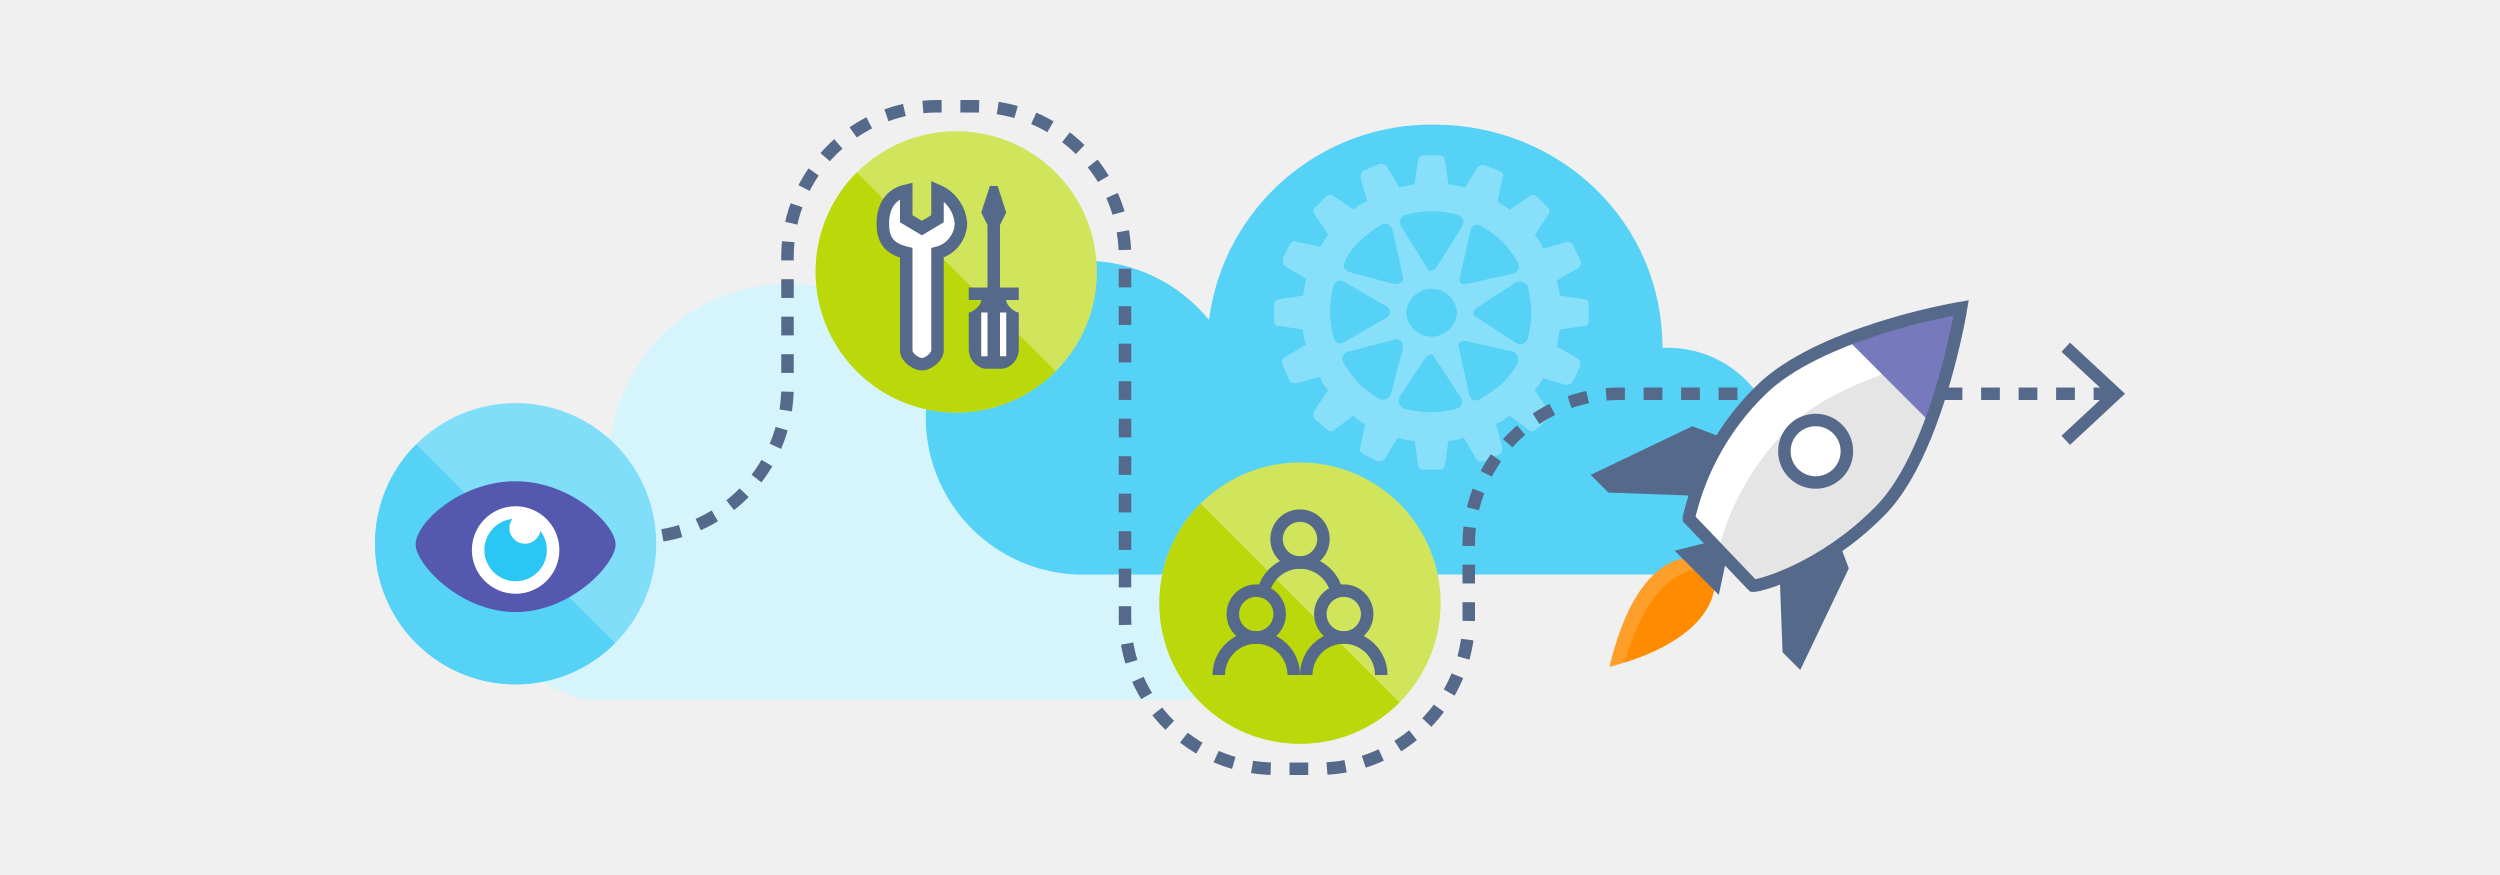
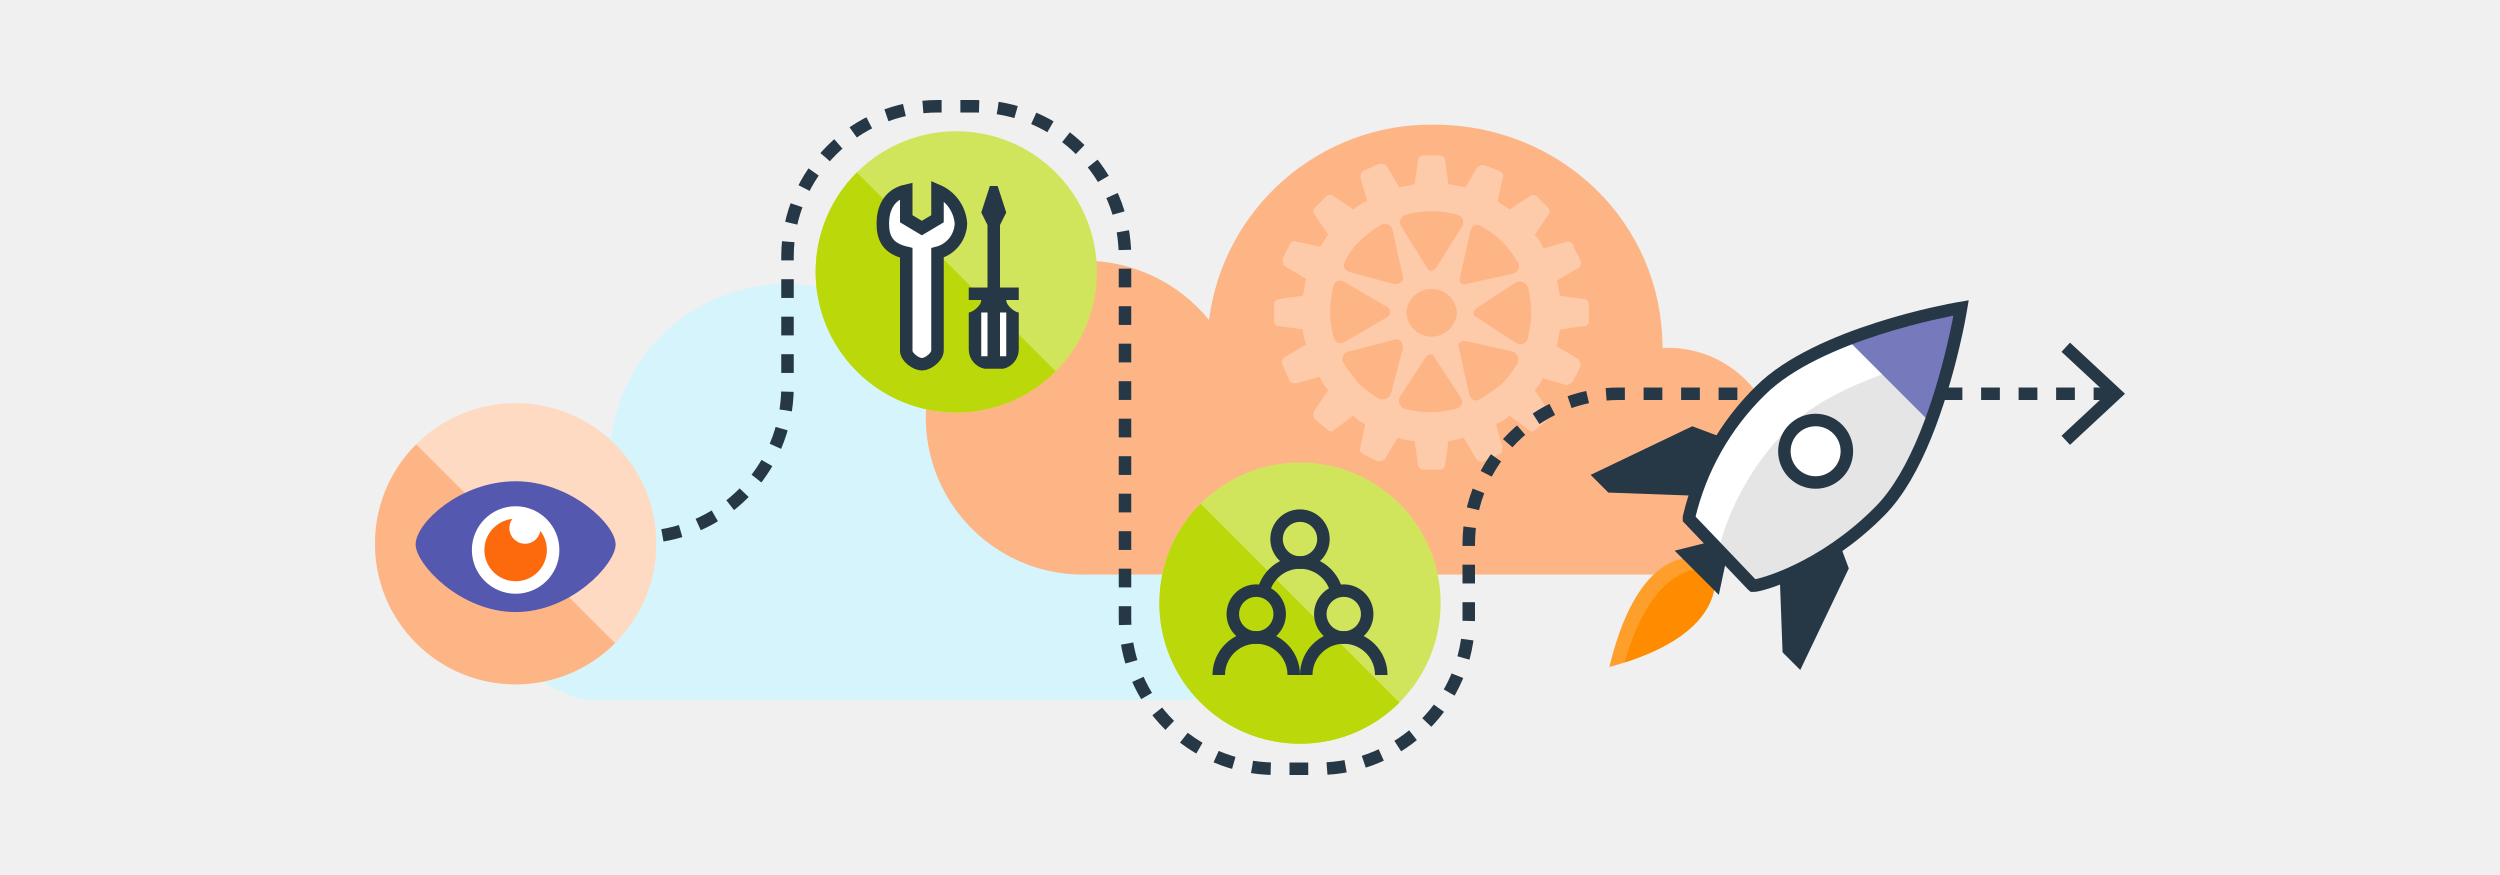
<svg xmlns="http://www.w3.org/2000/svg" viewBox="0 0 400 140" style="background-color: #ffb690;">
  <defs>
    <style>
      .cls-1 {
        fill: #d6f4fc;
      }

      .cls-12, .cls-2 {
-         fill: #55d2f6;
+         fill: #feb586;
      }

      .cls-15, .cls-3, .cls-8 {
        fill: #fff;
      }

      .cls-16, .cls-4, .cls-9 {
        fill: none;
      }

      .cls-18, .cls-5 {
        fill: #d1e55c;
      }

      .cls-17, .cls-6 {
        fill: #bad80a;
      }

      .cls-12, .cls-6, .cls-8 {
        fill-rule: evenodd;
      }

      .cls-7 {
        opacity: 0.3;
      }

      .cls-15, .cls-16, .cls-17, .cls-18, .cls-9 {
-         stroke: #556a8a;
+         stroke: #263746;
        stroke-miterlimit: 10;
        stroke-width: 2px;
      }

      .cls-9 {
        stroke-dasharray: 3 3;
      }

      .cls-10 {
-         fill: #556a8a;
+         fill: #263746;
      }

      .cls-11 {
-         fill: #80def9;
+         fill: #fedac3;
      }

      .cls-13 {
        fill: #5558af;
      }

      .cls-14 {
-         fill: #2bc7f4;
+         fill: #fc6a0d;
      }

      .cls-19 {
        fill: #ff9f2b;
      }

      .cls-20 {
        fill: #ff8c00;
      }

      .cls-21 {
        fill: #e5e5e5;
      }

      .cls-22 {
        fill: #7779bd;
      }
    </style>
  </defs>
  <g id="ICONS">
    <g>
      <path class="cls-1" d="M97.81,69.85a28.34,28.34,0,0,1,56-.89,19.29,19.29,0,0,1,31,9.8,16.86,16.86,0,1,1,4,33.23H93.87A21.56,21.56,0,0,1,77,90.92,21.08,21.08,0,0,1,97.81,69.85Z" />
      <path class="cls-2" d="M266.55,55.66H266c0-20.1-16.31-35.72-36.56-35.72a35.86,35.86,0,0,0-36,31.25,25.73,25.73,0,0,0-19.69-9.49,25.12,25.12,0,1,0,0,50.23h92.8a18.17,18.17,0,0,0,18-18.42,17.7,17.7,0,0,0-18-17.86" />
      <path class="cls-3" d="M155.26,50.26a.71.71,0,0,1-.8-.8c0-.54.4-.94.81-.81a.71.71,0,0,1,.8.8c.13.4-.27.81-.81.81" />
      <circle class="cls-4" cx="200.63" cy="101.33" r="20.67" />
      <g>
        <circle class="cls-5" cx="153" cy="43.5" r="22.5" />
        <path class="cls-6" d="M137.09,27.59a22.5,22.5,0,0,0,31.82,31.82Z" />
      </g>
      <g class="cls-7">
        <path class="cls-8" d="M253.41,47.86l-3.79-.54c-.27-.81-.27-1.62-.54-2.43L252.32,43a1,1,0,0,0,.54-1.35l-1.08-2.16c0-.54-.54-.81-1.08-.81l-3.79,1.08a5.89,5.89,0,0,0-1.35-2.16l2.17-3.24a.82.82,0,0,0,0-1.08l-1.89-1.89a.82.82,0,0,0-1.08,0l-3.25,2.16c-.54-.54-1.35-.81-1.89-1.35l.81-3.79c.27-.27,0-.81-.54-1.08l-2.17-.81a1.19,1.19,0,0,0-1.35.27L234.46,30c-.81-.27-1.62-.27-2.71-.54l-.54-3.79a.86.86,0,0,0-.81-.81h-2.71a.86.86,0,0,0-.81.81l-.54,3.79c-.81.27-1.62.27-2.44.54L222,26.77c-.27-.54-.81-.54-1.35-.54l-2.44,1.08c-.27,0-.54.54-.54,1.08l1.08,3.79a5.89,5.89,0,0,0-2.17,1.35l-3.25-2.16a.82.82,0,0,0-1.08,0l-1.89,1.89a.82.82,0,0,0,0,1.08l2.17,3.24c-.54.54-.81,1.35-1.35,1.89l-3.79-.81c-.27-.27-.81,0-1.08.54l-1.08,2.16c0,.54,0,1.08.54,1.35L209,44.61c-.27.81-.27,1.89-.54,2.7l-3.79.54a.86.86,0,0,0-.81.81v2.7a.72.72,0,0,0,.81.81l3.79.54a7.89,7.89,0,0,0,.54,2.43l-3.25,1.89a1,1,0,0,0-.54,1.35l1.08,2.43c0,.27.54.54,1.08.54l3.79-1.08a5.89,5.89,0,0,0,1.35,2.16l-2.17,3.24a1.21,1.21,0,0,0,0,1.35l1.89,1.62c.27.27.81.54,1.08.27l3.25-2.43a4.86,4.86,0,0,0,1.89,1.35l-.81,3.79c-.27.27,0,.81.54,1.08l2.17,1.08c.54,0,1.08,0,1.35-.54L223.63,70a8,8,0,0,0,2.71.54l.54,3.79a.86.86,0,0,0,.81.81h2.71a.86.86,0,0,0,.81-.81l.54-3.79a7.91,7.91,0,0,0,2.44-.54l1.89,3.24a1,1,0,0,0,1.35.54l2.44-1.08c.27,0,.54-.54.54-1.08l-1.08-3.79a5.89,5.89,0,0,0,2.17-1.35l3.25,2.43c.27.27.81,0,1.08-.27l1.89-1.62a1.21,1.21,0,0,0,0-1.35l-2.17-3.24a11.45,11.45,0,0,0,1.35-1.89l3.79,1.08a1.45,1.45,0,0,0,1.08-.81l1.08-2.16c0-.54,0-1.08-.54-1.35l-3.25-1.89c.27-.81.27-1.62.54-2.7l3.79-.54a.72.72,0,0,0,.81-.81v-2.7a.86.86,0,0,0-.81-.81Zm-8.93,6.22a1.25,1.25,0,0,1-1.89.81l-6.23-4.06c-.81-.27-.81-1.08,0-1.62l6.23-4.06a1.4,1.4,0,0,1,1.89.81A19.71,19.71,0,0,1,245,50a16.56,16.56,0,0,1-.54,4.06Zm-1.62-12.17A1.24,1.24,0,0,1,242,43.8l-7.31,1.62c-.81.27-1.35-.27-1.08-1.08l1.62-7.3c.27-1.08,1.08-1.35,1.89-.81a17.88,17.88,0,0,1,3.25,2.43,17.86,17.86,0,0,1,2.44,3.24ZM225,34.34a15.51,15.51,0,0,1,8.12,0,1.24,1.24,0,0,1,.81,1.89l-4.06,6.49c-.54.81-1.35.81-1.62,0l-4.06-6.49a1.24,1.24,0,0,1,.81-1.89ZM233.11,50A4.06,4.06,0,0,1,225,50a4.07,4.07,0,0,1,8.12,0ZM220.92,36a1.25,1.25,0,0,1,1.89.81l1.62,7.3c.27.81-.27,1.35-1.35,1.35l-7-1.89c-1.08-.27-1.35-1.08-.81-1.89a9.76,9.76,0,0,1,2.44-3.24A17.88,17.88,0,0,1,220.92,36Zm-7.58,17.85a16.56,16.56,0,0,1-.54-4.06,19.71,19.71,0,0,1,.54-4.06,1.16,1.16,0,0,1,1.89-.54l6.5,3.79a1,1,0,0,1,0,1.89l-6.5,3.79c-.81.54-1.62.27-1.89-.81ZM215,58.13a1.19,1.19,0,0,1,.81-1.89l7.31-1.89c.81-.27,1.35.27,1.35,1.35L222.55,63a1.4,1.4,0,0,1-1.89.81,17.88,17.88,0,0,1-3.25-2.43c-1.35-1.62-2.44-3.24-2.44-3.24Zm17.87,7.3a16.61,16.61,0,0,1-4.06.54,19.77,19.77,0,0,1-4.06-.54,1.4,1.4,0,0,1-.81-1.89L228,57.32c.54-.81,1.35-.81,1.62,0l4.06,6.22c.54.81.27,1.62-.81,1.89Zm4.06-1.62c-.81.54-1.62.27-1.89-.81l-1.62-7.3c-.27-.81.27-1.35,1.35-1.08L242,56.24a1.4,1.4,0,0,1,.81,1.89,17.86,17.86,0,0,1-2.44,3.24,28.06,28.06,0,0,1-3.52,2.43Z" />
      </g>
      <g>
        <path class="cls-9" d="M70,86h32a24.07,24.07,0,0,0,24-24V41a24.07,24.07,0,0,1,24-24h6a24.07,24.07,0,0,1,24,24V99a24.07,24.07,0,0,0,24,24h7a24.07,24.07,0,0,0,24-24V87a24.07,24.07,0,0,1,24-24h78.83" />
        <polygon class="cls-10" points="331.2 71.18 329.84 69.72 337.06 63 329.84 56.29 331.2 54.82 340 63 331.2 71.18" />
      </g>
      <g>
        <circle class="cls-11" cx="82.5" cy="87" r="22.5" />
        <path class="cls-12" d="M66.59,71.09a22.5,22.5,0,0,0,31.82,31.82Z" />
      </g>
      <g>
        <path class="cls-13" d="M98.5,87.11c0,3.17-7.16,10.82-16,10.82s-16-7.65-16-10.82c0-3.47,7.16-10.11,16-10.11S98.5,83.94,98.5,87.11Z" />
        <circle class="cls-3" cx="82.5" cy="88" r="7" />
        <circle class="cls-14" cx="82.5" cy="88" r="5" />
        <circle class="cls-3" cx="84" cy="84.5" r="2.5" />
      </g>
      <rect class="cls-4" x="139.5" y="29" width="30" height="30" />
      <path class="cls-15" d="M150,30.5V35l-2.5,1.49L145,35V30.5c-3,.68-3.75,3.21-3.75,5.25,0,2.33.75,4,3.75,4.7V56.14c0,1,1.54,2.14,2.5,2.14s2.5-1.13,2.5-2.23V40.45a5,5,0,0,0,3.75-4.7A6.2,6.2,0,0,0,150,30.5Z" />
      <path class="cls-10" d="M163,46h-3V36l1-2-1.38-4.24h-1.24L157,34l1,2V46h-3v2h2c0,1-1.5,2-2,2v6a3.17,3.17,0,0,0,2.52,3h3A3.17,3.17,0,0,0,163,56V50c-.5,0-2-1-2-2h2Z" />
      <rect class="cls-3" x="157" y="50" width="1" height="7" />
      <rect class="cls-3" x="160" y="50" width="1" height="7" />
      <g>
        <g>
          <circle class="cls-5" cx="208" cy="96.5" r="22.5" />
          <path class="cls-6" d="M192.09,80.59a22.5,22.5,0,0,0,31.82,31.82Z" />
        </g>
        <g>
          <g>
            <circle class="cls-16" cx="208" cy="86.25" r="3.75" />
            <path class="cls-16" d="M202,96a6,6,0,0,1,12,0" />
          </g>
          <circle class="cls-17" cx="201" cy="98.25" r="3.75" />
          <path class="cls-16" d="M195,108a6,6,0,0,1,12,0" />
        </g>
        <g>
          <circle class="cls-18" cx="215" cy="98.25" r="3.75" />
          <path class="cls-16" d="M209,108a6,6,0,0,1,12,0" />
        </g>
      </g>
      <g>
        <g>
          <g>
            <path class="cls-19" d="M259.91,106c-.76.25-1.57.48-2.41.71,5.06-21,15-17.21,15-17.21L274.16,91l.06.2C274.57,92.6,275.92,100.89,259.91,106Z" />
            <path class="cls-20" d="M259.91,106c5-17.3,13.45-15,14.31-14.76C274.57,92.6,275.92,100.89,259.91,106Z" />
            <polygon class="cls-10" points="275.01 95.18 267.94 88.11 273.59 86.69 276.25 89.36 275.01 95.18" />
          </g>
          <polygon class="cls-10" points="276.42 79.51 257.33 78.81 254.5 75.98 270.76 68.2 277.56 70.75 276.42 79.51" />
          <polygon class="cls-10" points="284.5 85.28 285.21 104.37 288.04 107.2 295.81 90.94 293.26 84.14 284.5 85.28" />
          <g>
            <path class="cls-3" d="M280.69,93.7h-.21l-.17-.15L270.24,83l0-.25a41.74,41.74,0,0,1,11.45-20.28c9.15-9.1,30.47-12.92,31.38-13.08l.7-.12-.12.7s-.37,2.22-1.14,5.45c-2.08,8.74-5.8,20.4-11.73,26.36C291.58,91.11,281.54,93.7,280.69,93.7Z" />
            <path class="cls-21" d="M312,56.69c-1.69,7.11-5.36,19.43-11.6,25.7-9.22,9.28-19.25,11.21-19.77,11.31L275,88.08s1.79-10.32,11.32-19.8C292.59,62.05,304.88,58.38,312,56.69Z" />
            <path class="cls-22" d="M314,49a92,92,0,0,0-18.3,5.45l13.4,13.4A123.08,123.08,0,0,0,314,49Z" />
            <path class="cls-16" d="M280.69,93.7h-.21l-.17-.15L270.24,83l0-.25a41.74,41.74,0,0,1,11.45-20.28c9.15-9.1,30.47-12.92,31.38-13.08l.7-.12-.12.7s-.37,2.22-1.14,5.45c-2.08,8.74-5.8,20.4-11.73,26.36C291.58,91.11,281.54,93.7,280.69,93.7Z" />
          </g>
        </g>
        <circle class="cls-15" cx="290.5" cy="72.2" r="5" />
      </g>
    </g>
  </g>
</svg>
